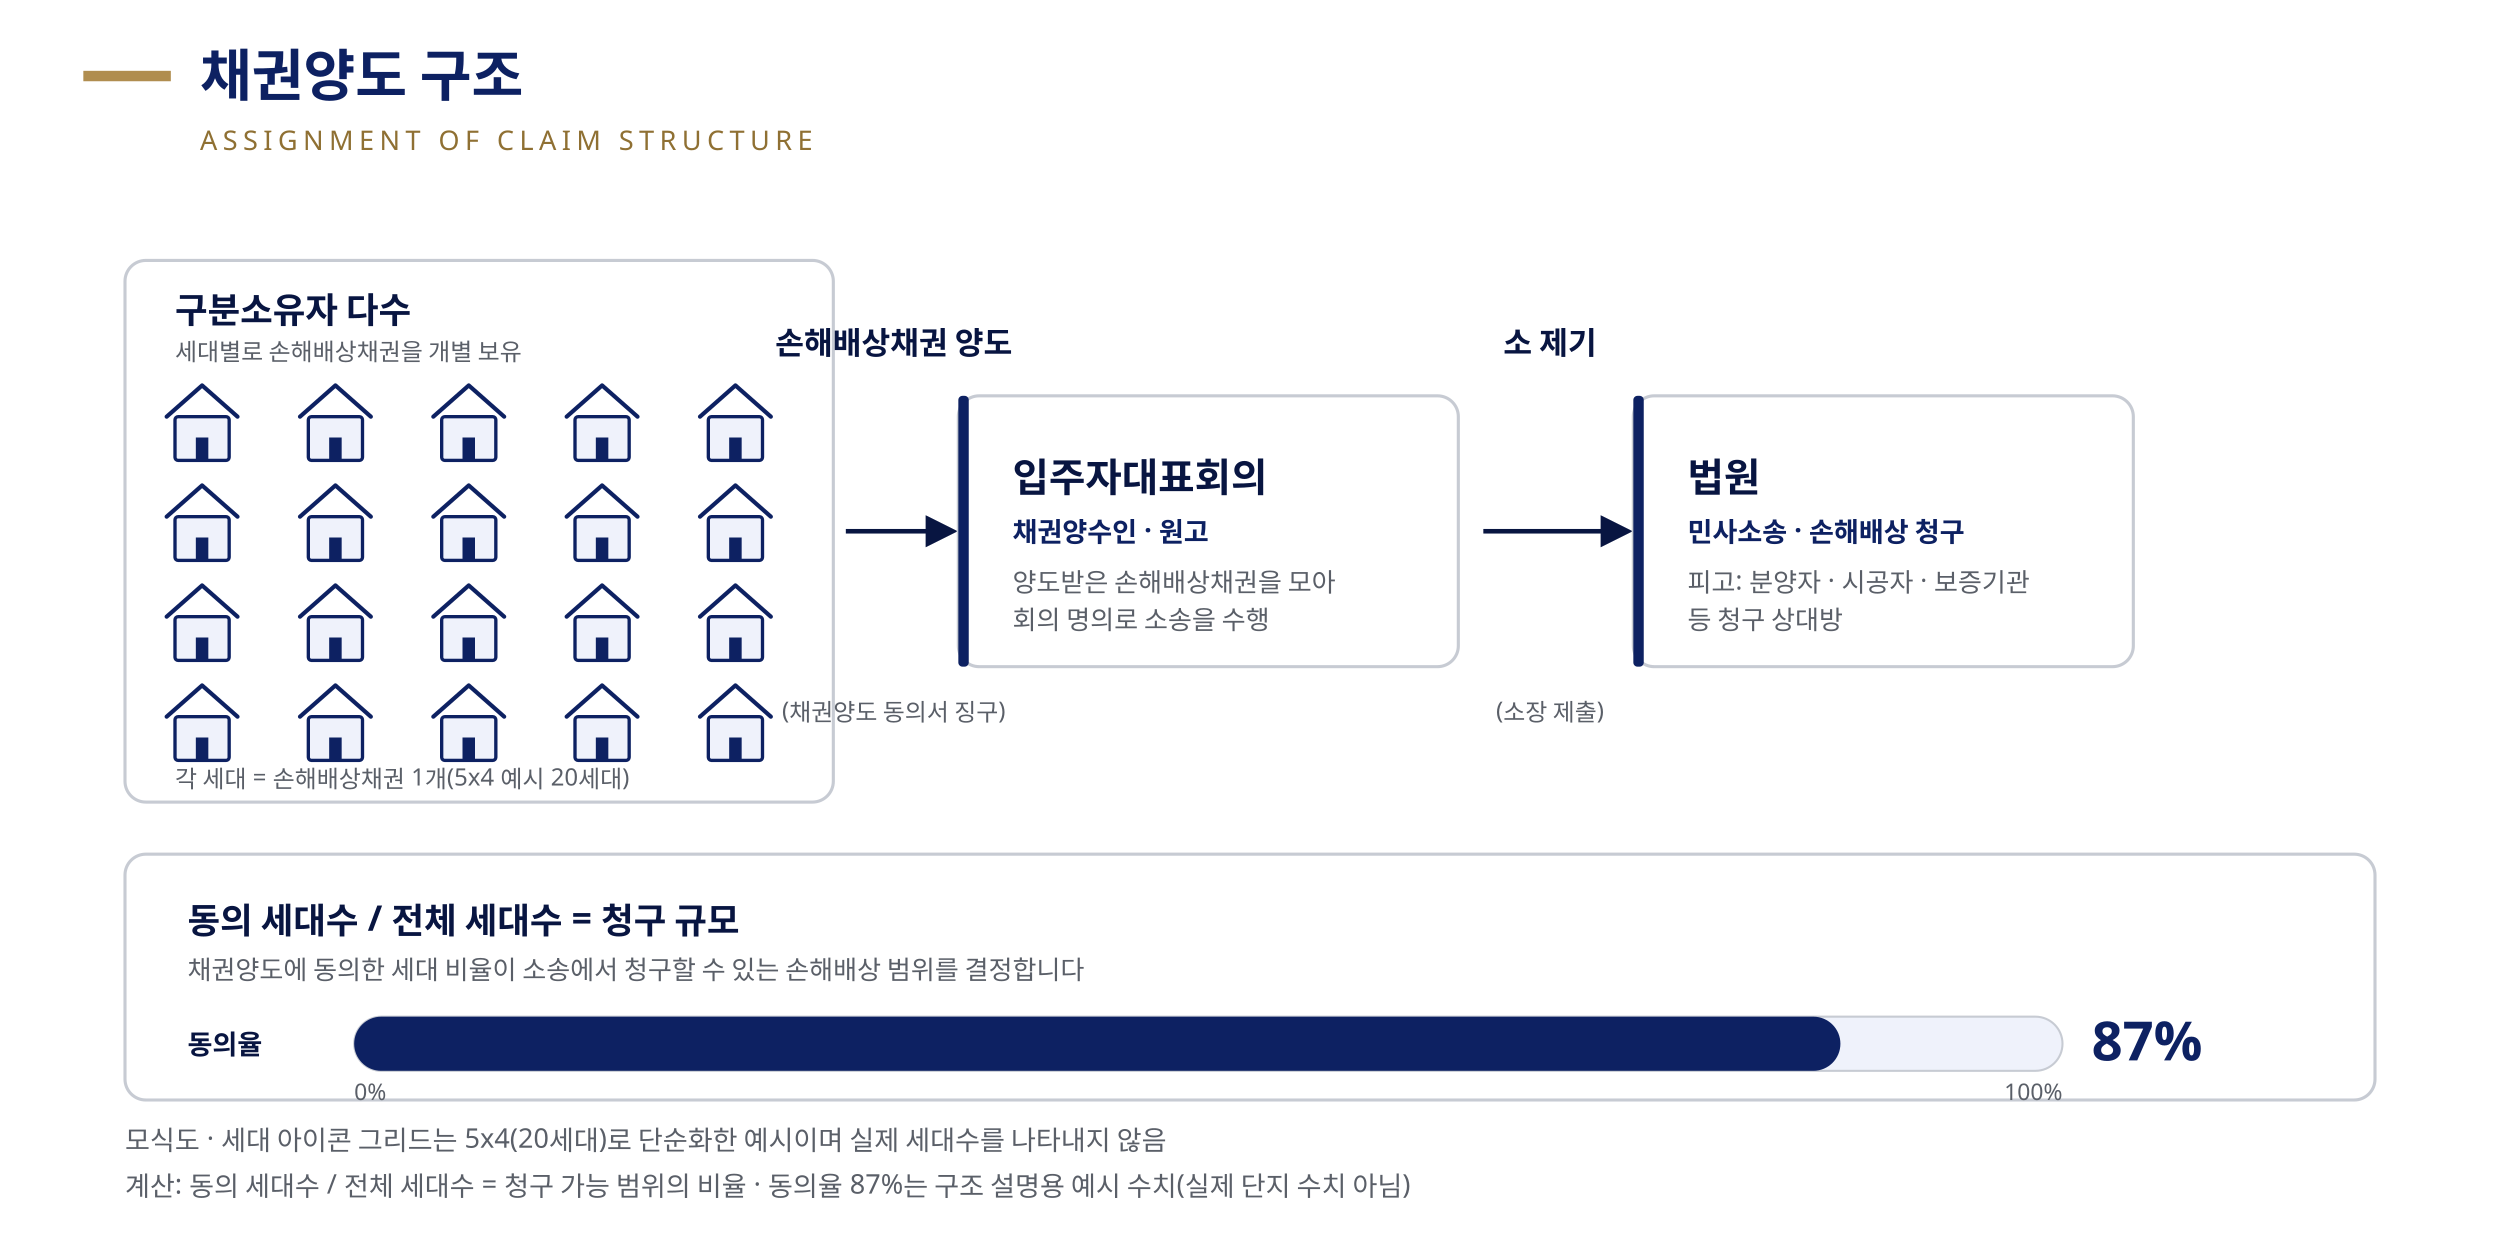
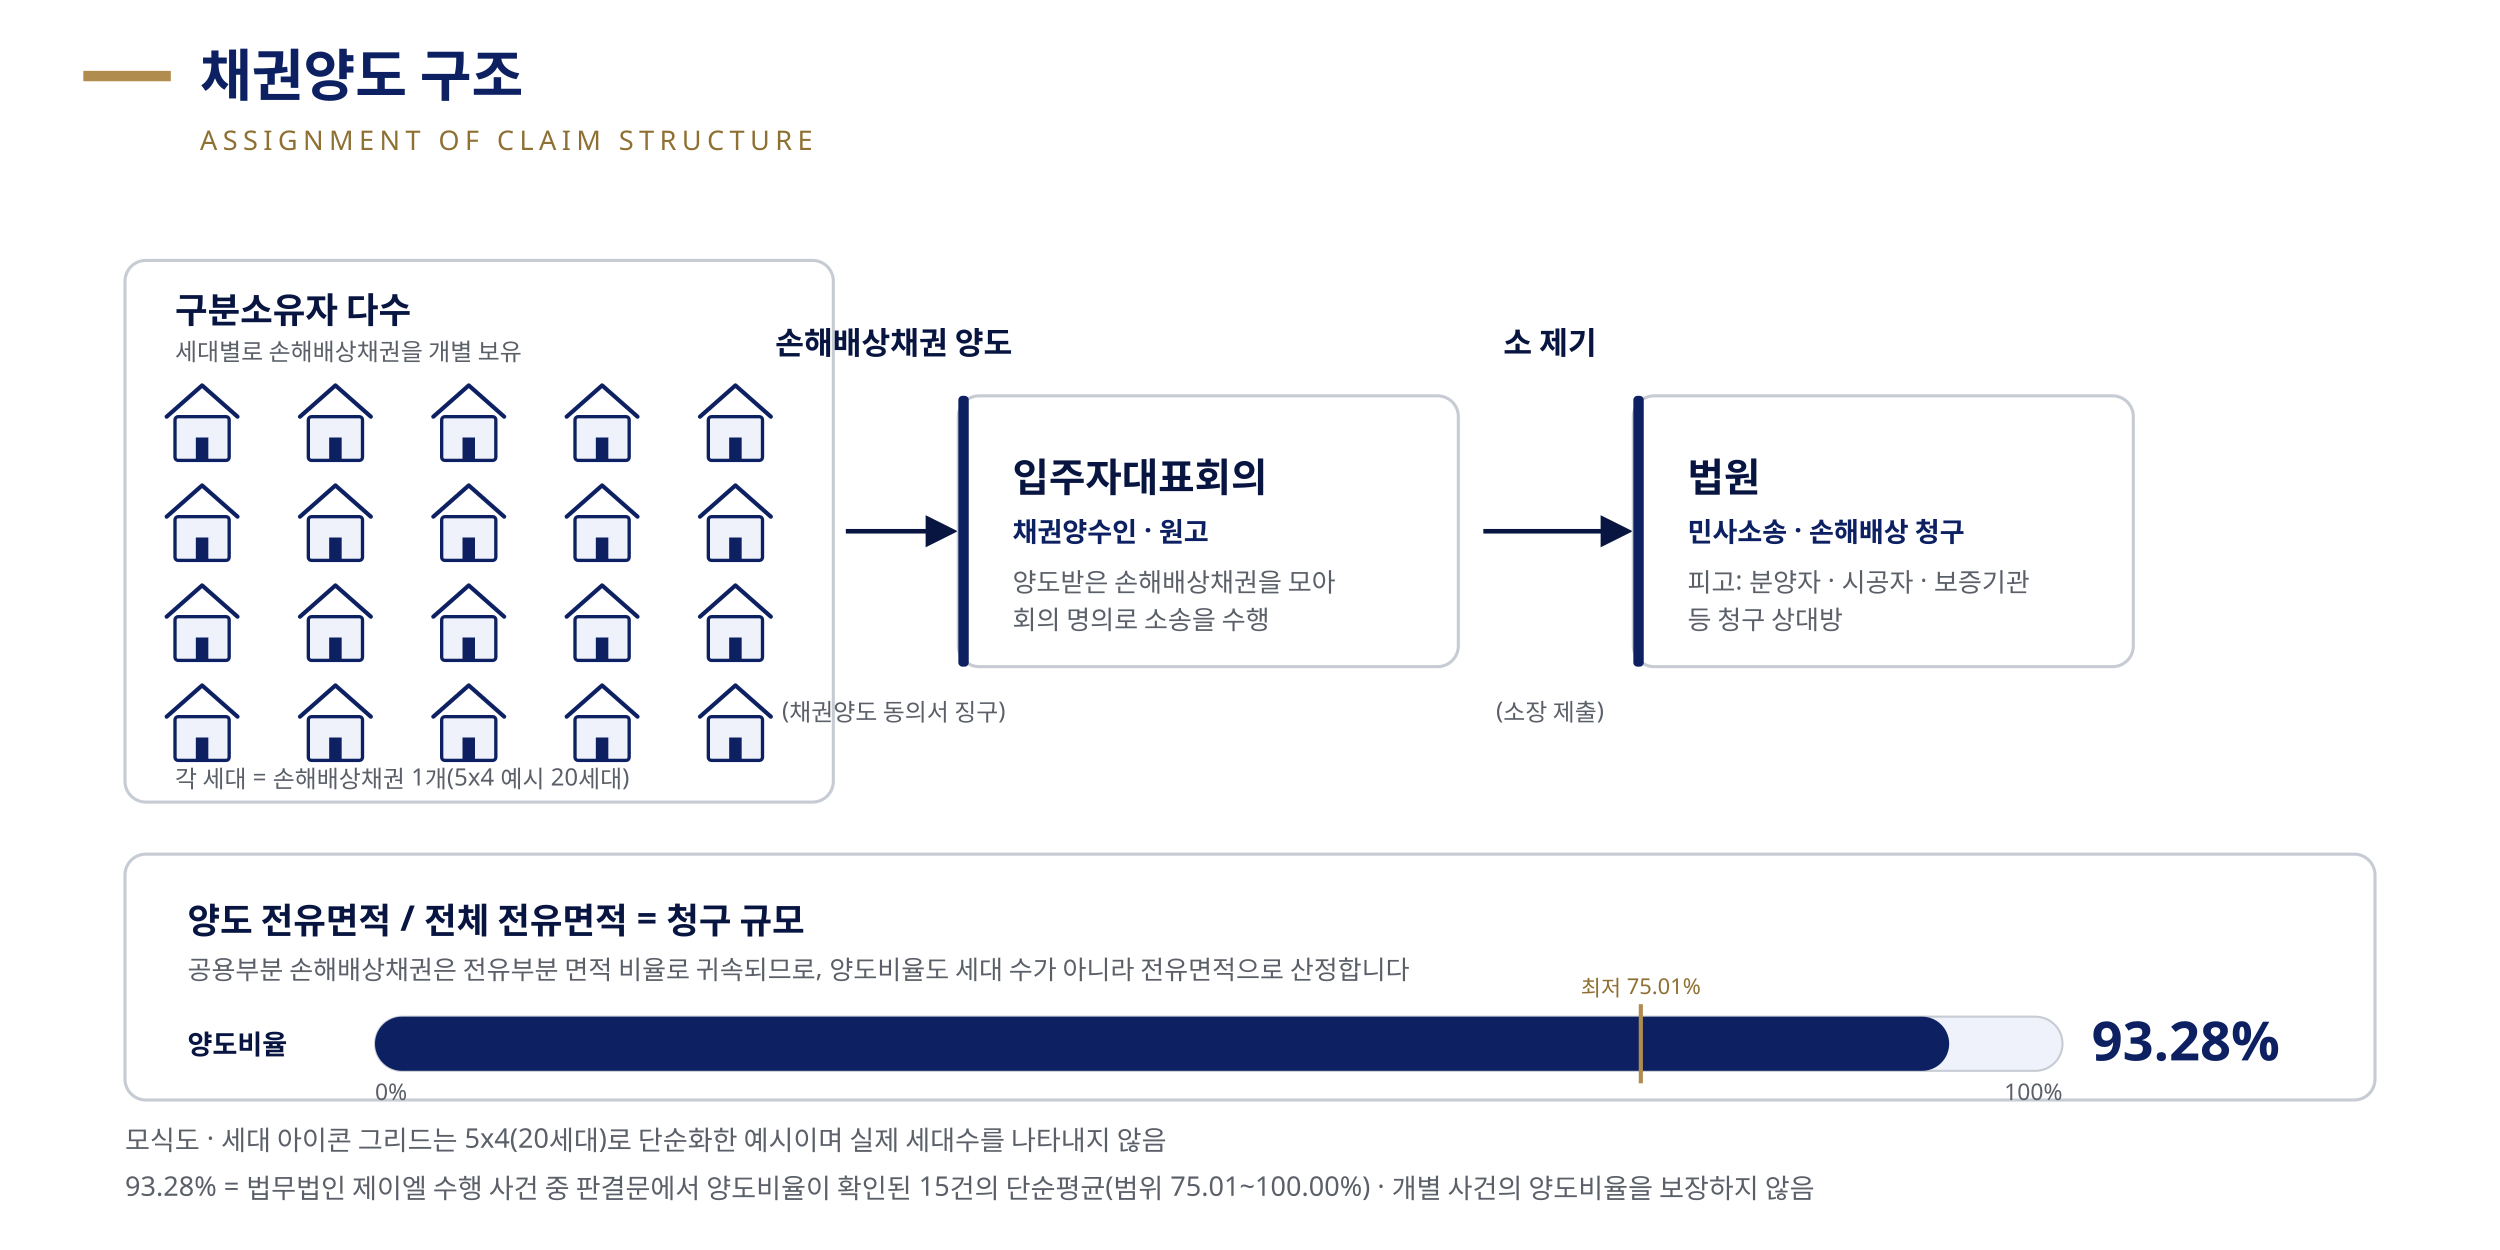
<svg xmlns="http://www.w3.org/2000/svg" viewBox="0 0 1200 600" width="1200" height="600" font-family="'210 옴니고딕 030','OmniGothic030','Pretendard',sans-serif">
  <defs>
    <marker id="ar" markerWidth="7" markerHeight="7" refX="3.5" refY="3.5" orient="auto">
      <path d="M0,0 L7,3.5 L0,7 Z" fill="#081541" />
    </marker>
  </defs>
  <rect width="1200" height="600" fill="#FFFFFF" />
  <rect x="40" y="34" width="42" height="5" fill="#B08D4F" />
  <text x="96" y="46" font-size="27" font-weight="700" fill="#0D2162">채권양도 구조</text>
  <text x="96" y="72" font-size="13" fill="#8F7033" letter-spacing="2.6">ASSIGNMENT OF CLAIM STRUCTURE</text>
  <g>
    <rect x="60" y="125" width="340" height="260" rx="10" fill="#FFFFFF" stroke="#C7CBD3" stroke-width="1.5" />
    <text x="84" y="155" font-size="17" font-weight="700" fill="#081541">구분소유자 다수</text>
    <text x="84" y="173" font-size="11.5" fill="#5A5F68">세대별로 손해배상채권을 개별 보유</text>
    <g transform="translate(80,185)">
      <path d="M0,15 L17,0 L34,15" fill="none" stroke="#0D2162" stroke-width="2" stroke-linejoin="round" stroke-linecap="round" />
      <rect x="4" y="15" width="26" height="21" rx="1.5" fill="#EFF2FB" stroke="#0D2162" stroke-width="1.6" />
      <rect x="14" y="25" width="6" height="11" fill="#0D2162" />
    </g>
    <g transform="translate(144,185)">
      <path d="M0,15 L17,0 L34,15" fill="none" stroke="#0D2162" stroke-width="2" stroke-linejoin="round" stroke-linecap="round" />
      <rect x="4" y="15" width="26" height="21" rx="1.5" fill="#EFF2FB" stroke="#0D2162" stroke-width="1.6" />
      <rect x="14" y="25" width="6" height="11" fill="#0D2162" />
    </g>
    <g transform="translate(208,185)">
      <path d="M0,15 L17,0 L34,15" fill="none" stroke="#0D2162" stroke-width="2" stroke-linejoin="round" stroke-linecap="round" />
      <rect x="4" y="15" width="26" height="21" rx="1.5" fill="#EFF2FB" stroke="#0D2162" stroke-width="1.6" />
      <rect x="14" y="25" width="6" height="11" fill="#0D2162" />
    </g>
    <g transform="translate(272,185)">
      <path d="M0,15 L17,0 L34,15" fill="none" stroke="#0D2162" stroke-width="2" stroke-linejoin="round" stroke-linecap="round" />
      <rect x="4" y="15" width="26" height="21" rx="1.5" fill="#EFF2FB" stroke="#0D2162" stroke-width="1.6" />
      <rect x="14" y="25" width="6" height="11" fill="#0D2162" />
    </g>
    <g transform="translate(336,185)">
      <path d="M0,15 L17,0 L34,15" fill="none" stroke="#0D2162" stroke-width="2" stroke-linejoin="round" stroke-linecap="round" />
      <rect x="4" y="15" width="26" height="21" rx="1.5" fill="#EFF2FB" stroke="#0D2162" stroke-width="1.6" />
      <rect x="14" y="25" width="6" height="11" fill="#0D2162" />
    </g>
    <g transform="translate(80,233)">
      <path d="M0,15 L17,0 L34,15" fill="none" stroke="#0D2162" stroke-width="2" stroke-linejoin="round" stroke-linecap="round" />
      <rect x="4" y="15" width="26" height="21" rx="1.5" fill="#EFF2FB" stroke="#0D2162" stroke-width="1.6" />
      <rect x="14" y="25" width="6" height="11" fill="#0D2162" />
    </g>
    <g transform="translate(144,233)">
      <path d="M0,15 L17,0 L34,15" fill="none" stroke="#0D2162" stroke-width="2" stroke-linejoin="round" stroke-linecap="round" />
      <rect x="4" y="15" width="26" height="21" rx="1.5" fill="#EFF2FB" stroke="#0D2162" stroke-width="1.6" />
      <rect x="14" y="25" width="6" height="11" fill="#0D2162" />
    </g>
    <g transform="translate(208,233)">
      <path d="M0,15 L17,0 L34,15" fill="none" stroke="#0D2162" stroke-width="2" stroke-linejoin="round" stroke-linecap="round" />
      <rect x="4" y="15" width="26" height="21" rx="1.5" fill="#EFF2FB" stroke="#0D2162" stroke-width="1.6" />
      <rect x="14" y="25" width="6" height="11" fill="#0D2162" />
    </g>
    <g transform="translate(272,233)">
      <path d="M0,15 L17,0 L34,15" fill="none" stroke="#0D2162" stroke-width="2" stroke-linejoin="round" stroke-linecap="round" />
      <rect x="4" y="15" width="26" height="21" rx="1.5" fill="#EFF2FB" stroke="#0D2162" stroke-width="1.6" />
      <rect x="14" y="25" width="6" height="11" fill="#0D2162" />
    </g>
    <g transform="translate(336,233)">
      <path d="M0,15 L17,0 L34,15" fill="none" stroke="#0D2162" stroke-width="2" stroke-linejoin="round" stroke-linecap="round" />
      <rect x="4" y="15" width="26" height="21" rx="1.5" fill="#EFF2FB" stroke="#0D2162" stroke-width="1.6" />
      <rect x="14" y="25" width="6" height="11" fill="#0D2162" />
    </g>
    <g transform="translate(80,281)">
      <path d="M0,15 L17,0 L34,15" fill="none" stroke="#0D2162" stroke-width="2" stroke-linejoin="round" stroke-linecap="round" />
      <rect x="4" y="15" width="26" height="21" rx="1.5" fill="#EFF2FB" stroke="#0D2162" stroke-width="1.6" />
      <rect x="14" y="25" width="6" height="11" fill="#0D2162" />
    </g>
    <g transform="translate(144,281)">
      <path d="M0,15 L17,0 L34,15" fill="none" stroke="#0D2162" stroke-width="2" stroke-linejoin="round" stroke-linecap="round" />
      <rect x="4" y="15" width="26" height="21" rx="1.5" fill="#EFF2FB" stroke="#0D2162" stroke-width="1.6" />
      <rect x="14" y="25" width="6" height="11" fill="#0D2162" />
    </g>
    <g transform="translate(208,281)">
      <path d="M0,15 L17,0 L34,15" fill="none" stroke="#0D2162" stroke-width="2" stroke-linejoin="round" stroke-linecap="round" />
      <rect x="4" y="15" width="26" height="21" rx="1.5" fill="#EFF2FB" stroke="#0D2162" stroke-width="1.6" />
      <rect x="14" y="25" width="6" height="11" fill="#0D2162" />
    </g>
    <g transform="translate(272,281)">
      <path d="M0,15 L17,0 L34,15" fill="none" stroke="#0D2162" stroke-width="2" stroke-linejoin="round" stroke-linecap="round" />
      <rect x="4" y="15" width="26" height="21" rx="1.5" fill="#EFF2FB" stroke="#0D2162" stroke-width="1.6" />
      <rect x="14" y="25" width="6" height="11" fill="#0D2162" />
    </g>
    <g transform="translate(336,281)">
      <path d="M0,15 L17,0 L34,15" fill="none" stroke="#0D2162" stroke-width="2" stroke-linejoin="round" stroke-linecap="round" />
      <rect x="4" y="15" width="26" height="21" rx="1.5" fill="#EFF2FB" stroke="#0D2162" stroke-width="1.6" />
      <rect x="14" y="25" width="6" height="11" fill="#0D2162" />
    </g>
    <g transform="translate(80,329)">
      <path d="M0,15 L17,0 L34,15" fill="none" stroke="#0D2162" stroke-width="2" stroke-linejoin="round" stroke-linecap="round" />
      <rect x="4" y="15" width="26" height="21" rx="1.5" fill="#EFF2FB" stroke="#0D2162" stroke-width="1.6" />
      <rect x="14" y="25" width="6" height="11" fill="#0D2162" />
    </g>
    <g transform="translate(144,329)">
      <path d="M0,15 L17,0 L34,15" fill="none" stroke="#0D2162" stroke-width="2" stroke-linejoin="round" stroke-linecap="round" />
      <rect x="4" y="15" width="26" height="21" rx="1.5" fill="#EFF2FB" stroke="#0D2162" stroke-width="1.6" />
      <rect x="14" y="25" width="6" height="11" fill="#0D2162" />
    </g>
    <g transform="translate(208,329)">
      <path d="M0,15 L17,0 L34,15" fill="none" stroke="#0D2162" stroke-width="2" stroke-linejoin="round" stroke-linecap="round" />
      <rect x="4" y="15" width="26" height="21" rx="1.5" fill="#EFF2FB" stroke="#0D2162" stroke-width="1.6" />
      <rect x="14" y="25" width="6" height="11" fill="#0D2162" />
    </g>
    <g transform="translate(272,329)">
      <path d="M0,15 L17,0 L34,15" fill="none" stroke="#0D2162" stroke-width="2" stroke-linejoin="round" stroke-linecap="round" />
      <rect x="4" y="15" width="26" height="21" rx="1.5" fill="#EFF2FB" stroke="#0D2162" stroke-width="1.6" />
      <rect x="14" y="25" width="6" height="11" fill="#0D2162" />
    </g>
    <g transform="translate(336,329)">
      <path d="M0,15 L17,0 L34,15" fill="none" stroke="#0D2162" stroke-width="2" stroke-linejoin="round" stroke-linecap="round" />
      <rect x="4" y="15" width="26" height="21" rx="1.5" fill="#EFF2FB" stroke="#0D2162" stroke-width="1.6" />
      <rect x="14" y="25" width="6" height="11" fill="#0D2162" />
    </g>
    <text x="84" y="378" font-size="11.5" fill="#5A5F68">각 세대 = 손해배상채권 1개(5x4 예시 20세대)</text>
  </g>
  <line x1="406" y1="255" x2="452" y2="255" stroke="#081541" stroke-width="2.2" marker-end="url(#ar)" />
  <text x="429" y="170" font-size="15" font-weight="700" fill="#081541" text-anchor="middle">손해배상채권 양도</text>
  <text x="429" y="345" font-size="11.5" fill="#5A5F68" text-anchor="middle">(채권양도 동의서 징구)</text>
  <g transform="translate(460,190)">
    <rect x="0" y="0" width="240" height="130" rx="10" fill="#FFFFFF" stroke="#C7CBD3" stroke-width="1.5" />
    <rect x="0" y="0" width="5" height="130" rx="2" fill="#0D2162" />
    <text x="26" y="46" font-size="19" font-weight="700" fill="#081541">입주자대표회의</text>
    <text x="26" y="70" font-size="13" font-weight="700" fill="#0D2162">채권양수인 · 원고</text>
    <text x="26" y="94" font-size="12.5" fill="#5A5F68">양도받은 손해배상채권을 모아</text>
    <text x="26" y="112" font-size="12.5" fill="#5A5F68">회의 명의로 소송을 수행</text>
  </g>
  <line x1="712" y1="255" x2="776" y2="255" stroke="#081541" stroke-width="2.2" marker-end="url(#ar)" />
  <text x="744" y="170" font-size="15" font-weight="700" fill="#081541" text-anchor="middle">소 제기</text>
  <text x="744" y="345" font-size="11.5" fill="#5A5F68" text-anchor="middle">(소장 제출)</text>
  <g transform="translate(784,190)">
    <rect x="0" y="0" width="240" height="130" rx="10" fill="#FFFFFF" stroke="#C7CBD3" stroke-width="1.5" />
    <rect x="0" y="0" width="5" height="130" rx="2" fill="#0D2162" />
    <text x="26" y="46" font-size="19" font-weight="700" fill="#081541">법원</text>
    <text x="26" y="70" font-size="13" font-weight="700" fill="#0D2162">민사소송 · 손해배상 청구</text>
    <text x="26" y="94" font-size="12.5" fill="#5A5F68">피고: 분양자 · 시공자 · 보증기관</text>
    <text x="26" y="112" font-size="12.5" fill="#5A5F68">등 청구 상대방</text>
  </g>
  <g transform="translate(60,410)">
    <rect x="0" y="0" width="1080" height="118" rx="10" fill="#FFFFFF" stroke="#C7CBD3" stroke-width="1.5" />
-     <text x="30" y="38" font-size="17" font-weight="700" fill="#081541">동의 세대수 / 전체 세대수 = 청구 규모</text>
-     <text x="30" y="60" font-size="12.5" fill="#5A5F68">채권양도에 동의한 세대 비율이 소송에서 청구할 수 있는 손해배상 범위를 결정합니다</text>
-     <text x="30" y="96" font-size="13" font-weight="700" fill="#081541">동의율</text>
-     <rect x="110" y="78" width="820" height="26" rx="13" fill="#EFF2FB" stroke="#C7CBD3" />
-     <rect x="110" y="78" width="713.4" height="26" rx="13" fill="#0D2162" />
-     <text x="944" y="99" font-size="26" font-weight="700" fill="#0D2162">87%</text>
-     <text x="110" y="118" font-size="11" fill="#5A5F68">0%</text>
+     <text x="30" y="38" font-size="17" font-weight="700" fill="#081541">양도 전유면적 / 전체 전유면적 = 청구 규모</text>
+     <text x="30" y="60" font-size="12.5" fill="#5A5F68">공용부분 손해배상채권은 전유부분 면적 비율로 귀속되므로, 양도비율도 세대 수가 아니라 전유면적으로 산정합니다</text>
+     <text x="30" y="96" font-size="13" font-weight="700" fill="#081541">양도비율</text>
+     <rect x="120" y="78" width="810" height="26" rx="13" fill="#EFF2FB" stroke="#C7CBD3" />
+     <rect x="120" y="78" width="755.6" height="26" rx="13" fill="#0D2162" />
+     <line x1="727.6" y1="72" x2="727.6" y2="110" stroke="#B08D4F" stroke-width="2" />
+     <text x="727.6" y="68" font-size="10.5" fill="#8F7033" text-anchor="middle">최저 75.01%</text>
+     <text x="944" y="99" font-size="26" font-weight="700" fill="#0D2162">93.28%</text>
+     <text x="120" y="118" font-size="11" fill="#5A5F68">0%</text>
    <text x="930" y="118" font-size="11" fill="#5A5F68" text-anchor="end">100%</text>
  </g>
  <text x="60" y="552" font-size="13" fill="#5A5F68">모식도 · 세대 아이콘 그리드는 5x4(20세대)로 단순화한 예시이며 실제 세대수를 나타내지 않음</text>
-   <text x="60" y="574" font-size="13" fill="#5A5F68">계산: 동의 세대수 / 전체 세대수 = 청구 가능 범위의 비율 · 동의율 87%는 구조 설명용 예시 수치(실제 단지 수치 아님)</text>
+   <text x="60" y="574" font-size="13" fill="#5A5F68">93.28% = 법무법인 제이엘 수행 사건 중 판결문에서 양도비율이 확인된 15건의 단순평균(범위 75.01~100.00%) · 개별 사건의 양도비율을 보장하지 않음</text>
</svg>
